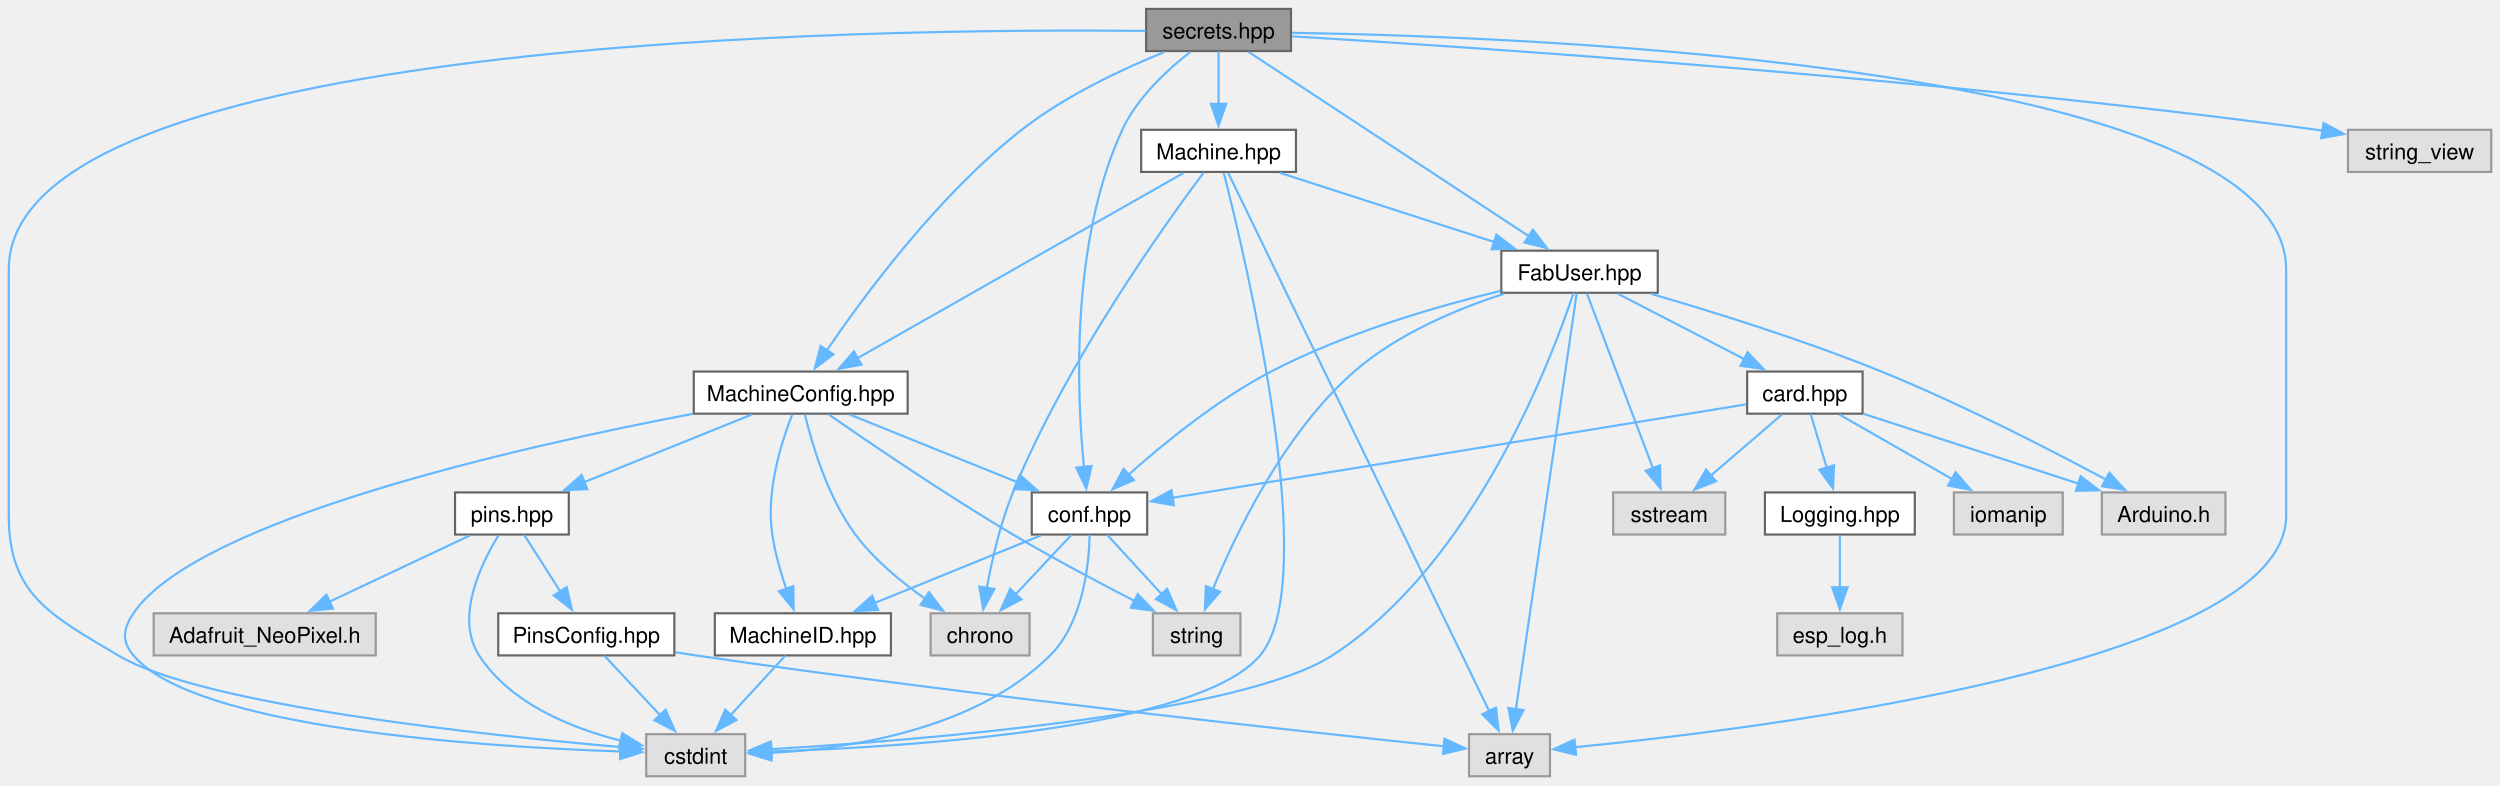
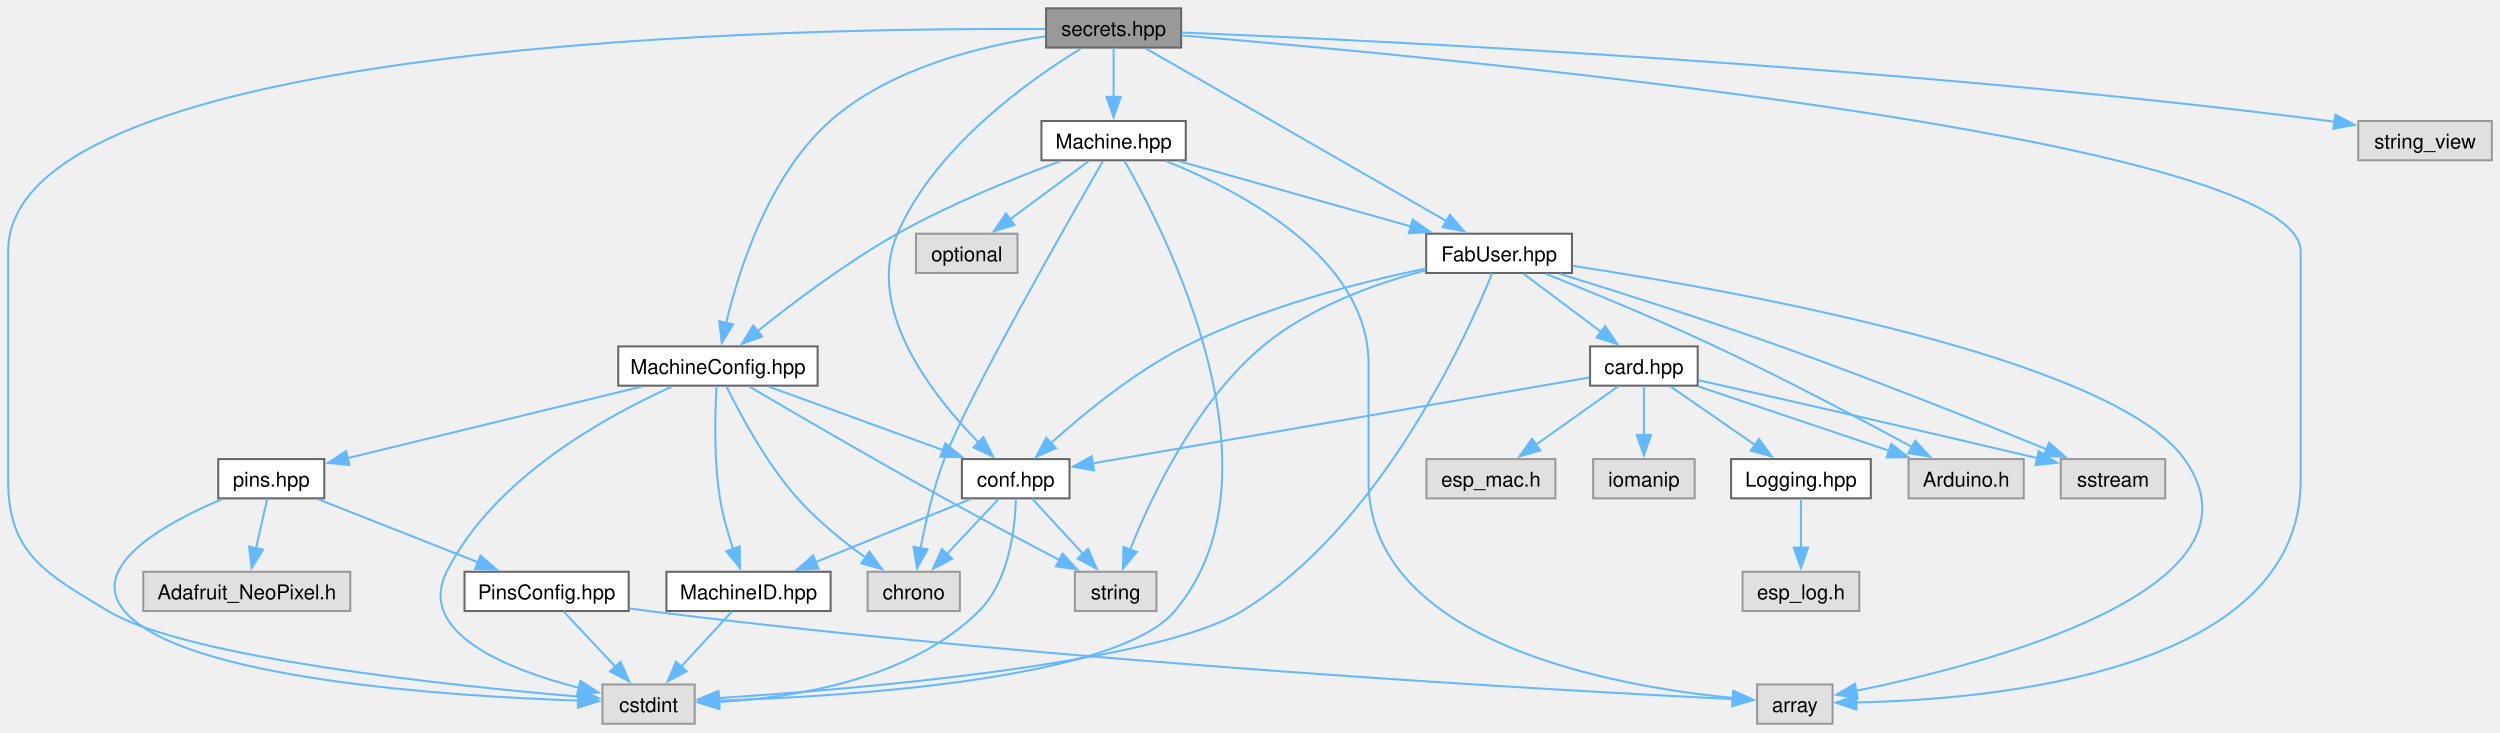
- <svg xmlns="http://www.w3.org/2000/svg" xmlns:xlink="http://www.w3.org/1999/xlink" width="1143pt" height="359pt" viewBox="0.00 0.00 1142.75 358.75">
+ <svg xmlns="http://www.w3.org/2000/svg" xmlns:xlink="http://www.w3.org/1999/xlink" width="1226pt" height="359pt" viewBox="0.00 0.00 1225.75 358.75">
  <g id="graph0" class="graph" transform="scale(1 1) rotate(0) translate(4 354.75)">
    <g id="Node000001" class="node">
      <g id="a_Node000001">
        <a xlink:title=" ">
-           <polygon fill="#999999" stroke="#666666" points="586.12,-350.75 519.88,-350.75 519.88,-331.5 586.12,-331.5 586.12,-350.75" />
-           <text text-anchor="middle" x="553" y="-337.25" font-family="Helvetica,sans-Serif" font-size="10.00">secrets.hpp</text>
+           <polygon fill="#999999" stroke="#666666" points="575.12,-350.75 508.88,-350.75 508.88,-331.5 575.12,-331.5 575.12,-350.75" />
+           <text text-anchor="middle" x="542" y="-337.25" font-family="Helvetica,sans-Serif" font-size="10.00">secrets.hpp</text>
        </a>
      </g>
    </g>
    <g id="Node000002" class="node">
      <g id="a_Node000002">
        <a xlink:title=" ">
          <polygon fill="#e0e0e0" stroke="#999999" points="336.62,-19.25 291.38,-19.25 291.38,0 336.62,0 336.62,-19.25" />
          <text text-anchor="middle" x="314" y="-5.75" font-family="Helvetica,sans-Serif" font-size="10.00">cstdint</text>
        </a>
      </g>
    </g>
    <g id="edge1_Node000001_Node000002" class="edge">
      <g id="a_edge1_Node000001_Node000002">
        <a xlink:title=" ">
-           <path fill="none" stroke="#63b8ff" d="M519.65,-340.72C400.09,-341.96 0,-338.15 0,-231.62 0,-231.62 0,-231.62 0,-119.12 0,-83.07 19.02,-73.69 50,-55.25 88.37,-32.41 217.83,-18.72 280.05,-13.31" />
-           <polygon fill="#63b8ff" stroke="#63b8ff" points="280.03,-16.82 289.7,-12.49 279.44,-9.85 280.03,-16.82" />
+           <path fill="none" stroke="#63b8ff" d="M508.5,-340.58C390.34,-341.32 0,-335.87 0,-231.62 0,-231.62 0,-231.62 0,-119.12 0,-83.35 18.34,-73.7 49,-55.25 87.4,-32.15 217.41,-18.59 279.91,-13.26" />
+           <polygon fill="#63b8ff" stroke="#63b8ff" points="279.92,-16.77 289.6,-12.46 279.34,-9.79 279.92,-16.77" />
        </a>
      </g>
    </g>
    <g id="Node000003" class="node">
      <g id="a_Node000003">
        <a xlink:title=" ">
-           <polygon fill="#e0e0e0" stroke="#999999" points="704.5,-19.25 667.5,-19.25 667.5,0 704.5,0 704.5,-19.25" />
-           <text text-anchor="middle" x="686" y="-5.75" font-family="Helvetica,sans-Serif" font-size="10.00">array</text>
+           <polygon fill="#e0e0e0" stroke="#999999" points="894.5,-19.25 857.5,-19.25 857.5,0 894.5,0 894.5,-19.25" />
+           <text text-anchor="middle" x="876" y="-5.75" font-family="Helvetica,sans-Serif" font-size="10.00">array</text>
        </a>
      </g>
    </g>
    <g id="edge2_Node000001_Node000003" class="edge">
      <g id="a_edge2_Node000001_Node000003">
        <a xlink:title=" ">
-           <path fill="none" stroke="#63b8ff" d="M586.54,-339.85C696.8,-338.04 1041,-324.93 1041,-231.62 1041,-231.62 1041,-231.62 1041,-119.12 1041,-51.33 801.25,-21.69 715.8,-13.28" />
-           <polygon fill="#63b8ff" stroke="#63b8ff" points="716.38,-9.81 706.09,-12.35 715.72,-16.78 716.38,-9.81" />
+           <path fill="none" stroke="#63b8ff" d="M575.38,-337.47C699.05,-327.2 1124,-287.83 1124,-231.62 1124,-231.62 1124,-231.62 1124,-119.12 1124,-24.89 971.85,-11.71 905.9,-10.43" />
+           <polygon fill="#63b8ff" stroke="#63b8ff" points="906.19,-6.93 896.15,-10.32 906.12,-13.93 906.19,-6.93" />
        </a>
      </g>
    </g>
    <g id="Node000004" class="node">
      <g id="a_Node000004">
        <a xlink:title=" ">
-           <polygon fill="#e0e0e0" stroke="#999999" points="1134.75,-295.5 1069.25,-295.5 1069.25,-276.25 1134.75,-276.25 1134.75,-295.5" />
-           <text text-anchor="middle" x="1102" y="-282" font-family="Helvetica,sans-Serif" font-size="10.00">string_view</text>
+           <polygon fill="#e0e0e0" stroke="#999999" points="1217.75,-295.5 1152.25,-295.5 1152.25,-276.25 1217.75,-276.25 1217.75,-295.5" />
+           <text text-anchor="middle" x="1185" y="-282" font-family="Helvetica,sans-Serif" font-size="10.00">string_view</text>
        </a>
      </g>
    </g>
    <g id="edge3_Node000001_Node000004" class="edge">
      <g id="a_edge3_Node000001_Node000004">
        <a xlink:title=" ">
-           <path fill="none" stroke="#63b8ff" d="M586.61,-338.22C667.51,-333.39 879.43,-319.36 1055,-295.5 1055.99,-295.37 1056.99,-295.22 1058,-295.08" />
-           <polygon fill="#63b8ff" stroke="#63b8ff" points="1058.12,-298.6 1067.44,-293.58 1057.02,-291.69 1058.12,-298.6" />
+           <path fill="none" stroke="#63b8ff" d="M575.4,-338.88C666.15,-335.21 924.72,-322.97 1138,-295.5 1138.85,-295.39 1139.7,-295.28 1140.57,-295.16" />
+           <polygon fill="#63b8ff" stroke="#63b8ff" points="1141.1,-298.62 1150.45,-293.63 1140.03,-291.7 1141.1,-298.62" />
        </a>
      </g>
    </g>
    <g id="Node000005" class="node">
      <g id="a_Node000005">
        <a xlink:href="_machine_config_8hpp.xhtml" target="_top" xlink:title=" ">
-           <polygon fill="white" stroke="#666666" points="410.88,-185 313.12,-185 313.12,-165.75 410.88,-165.75 410.88,-185" />
-           <text text-anchor="middle" x="362" y="-171.5" font-family="Helvetica,sans-Serif" font-size="10.00">MachineConfig.hpp</text>
+           <polygon fill="white" stroke="#666666" points="396.88,-185 299.12,-185 299.12,-165.75 396.88,-165.75 396.88,-185" />
+           <text text-anchor="middle" x="348" y="-171.5" font-family="Helvetica,sans-Serif" font-size="10.00">MachineConfig.hpp</text>
        </a>
      </g>
    </g>
    <g id="edge4_Node000001_Node000005" class="edge">
      <g id="a_edge4_Node000001_Node000005">
        <a xlink:title=" ">
-           <path fill="none" stroke="#63b8ff" d="M528.15,-331.02C509.14,-323.33 482.92,-311.08 463,-295.5 425.07,-265.82 391.15,-219.98 373.94,-194.69" />
-           <polygon fill="#63b8ff" stroke="#63b8ff" points="376.92,-192.85 368.46,-186.48 371.1,-196.74 376.92,-192.85" />
+           <path fill="none" stroke="#63b8ff" d="M508.49,-337.01C477.75,-332.54 432.61,-321.7 403,-295.5 373.09,-269.03 358.35,-222.95 352.03,-196.53" />
+           <polygon fill="#63b8ff" stroke="#63b8ff" points="355.46,-195.81 349.9,-186.79 348.62,-197.31 355.46,-195.81" />
        </a>
      </g>
    </g>
    <g id="Node000012" class="node">
      <g id="a_Node000012">
        <a xlink:href="conf_8hpp.xhtml" target="_top" xlink:title=" ">
          <polygon fill="white" stroke="#666666" points="520.38,-129.75 467.62,-129.75 467.62,-110.5 520.38,-110.5 520.38,-129.75" />
          <text text-anchor="middle" x="494" y="-116.25" font-family="Helvetica,sans-Serif" font-size="10.00">conf.hpp</text>
        </a>
      </g>
    </g>
-     <g id="edge40_Node000001_Node000012" class="edge">
-       <g id="a_edge40_Node000001_Node000012">
-         <a xlink:title=" ">
-           <path fill="none" stroke="#63b8ff" d="M540.13,-331.13C529.77,-323.09 515.83,-310.32 509,-295.5 485.19,-243.87 488.17,-174.57 491.5,-141" />
-           <polygon fill="#63b8ff" stroke="#63b8ff" points="494.93,-141.83 492.57,-131.5 487.97,-141.05 494.93,-141.83" />
+     <g id="edge42_Node000001_Node000012" class="edge">
+       <g id="a_edge42_Node000001_Node000012">
+         <a xlink:title=" ">
+           <path fill="none" stroke="#63b8ff" d="M525.94,-331C501.13,-315.87 454.44,-282.96 436,-240.25 419.98,-203.15 453.26,-160.87 475.72,-137.99" />
+           <polygon fill="#63b8ff" stroke="#63b8ff" points="478.16,-140.51 482.87,-131.02 473.27,-135.49 478.16,-140.51" />
        </a>
      </g>
    </g>
    <g id="Node000013" class="node">
      <g id="a_Node000013">
        <a xlink:href="_machine_8hpp.xhtml" target="_top" xlink:title=" ">
-           <polygon fill="white" stroke="#666666" points="588.38,-295.5 517.62,-295.5 517.62,-276.25 588.38,-276.25 588.38,-295.5" />
-           <text text-anchor="middle" x="553" y="-282" font-family="Helvetica,sans-Serif" font-size="10.00">Machine.hpp</text>
+           <polygon fill="white" stroke="#666666" points="577.38,-295.5 506.62,-295.5 506.62,-276.25 577.38,-276.25 577.38,-295.5" />
+           <text text-anchor="middle" x="542" y="-282" font-family="Helvetica,sans-Serif" font-size="10.00">Machine.hpp</text>
        </a>
      </g>
    </g>
    <g id="edge21_Node000001_Node000013" class="edge">
      <g id="a_edge21_Node000001_Node000013">
        <a xlink:title=" ">
-           <path fill="none" stroke="#63b8ff" d="M553,-331.33C553,-324.82 553,-315.67 553,-307.37" />
-           <polygon fill="#63b8ff" stroke="#63b8ff" points="556.5,-307.37 553,-297.37 549.5,-307.37 556.5,-307.37" />
+           <path fill="none" stroke="#63b8ff" d="M542,-331.33C542,-324.82 542,-315.67 542,-307.37" />
+           <polygon fill="#63b8ff" stroke="#63b8ff" points="545.5,-307.37 542,-297.37 538.5,-307.37 545.5,-307.37" />
        </a>
      </g>
    </g>
    <g id="Node000014" class="node">
      <g id="a_Node000014">
        <a xlink:href="_fab_user_8hpp.xhtml" target="_top" xlink:title=" ">
-           <polygon fill="white" stroke="#666666" points="753.75,-240.25 682.25,-240.25 682.25,-221 753.75,-221 753.75,-240.25" />
-           <text text-anchor="middle" x="718" y="-226.75" font-family="Helvetica,sans-Serif" font-size="10.00">FabUser.hpp</text>
-         </a>
-       </g>
-     </g>
-     <g id="edge41_Node000001_Node000014" class="edge">
-       <g id="a_edge41_Node000001_Node000014">
-         <a xlink:title=" ">
-           <path fill="none" stroke="#63b8ff" d="M566.78,-331.06C595.12,-312.43 660.18,-269.65 695.01,-246.75" />
-           <polygon fill="#63b8ff" stroke="#63b8ff" points="696.67,-249.84 703.11,-241.42 692.83,-243.99 696.67,-249.84" />
+           <polygon fill="white" stroke="#666666" points="766.75,-240.25 695.25,-240.25 695.25,-221 766.75,-221 766.75,-240.25" />
+           <text text-anchor="middle" x="731" y="-226.75" font-family="Helvetica,sans-Serif" font-size="10.00">FabUser.hpp</text>
+         </a>
+       </g>
+     </g>
+     <g id="edge43_Node000001_Node000014" class="edge">
+       <g id="a_edge43_Node000001_Node000014">
+         <a xlink:title=" ">
+           <path fill="none" stroke="#63b8ff" d="M557.79,-331.06C590.45,-312.31 665.68,-269.12 705.38,-246.33" />
+           <polygon fill="#63b8ff" stroke="#63b8ff" points="706.88,-249.51 713.81,-241.49 703.4,-243.44 706.88,-249.51" />
        </a>
      </g>
    </g>
    <g id="edge6_Node000005_Node000002" class="edge">
      <g id="a_edge6_Node000005_Node000002">
        <a xlink:title=" ">
-           <path fill="none" stroke="#63b8ff" d="M312.89,-165.74C234.29,-150.78 86.08,-117.47 57,-74.5 52.2,-67.41 51.49,-61.8 57,-55.25 85.07,-21.88 216.36,-13.46 279.67,-11.34" />
-           <polygon fill="#63b8ff" stroke="#63b8ff" points="279.62,-14.84 289.51,-11.05 279.41,-7.85 279.62,-14.84" />
+           <path fill="none" stroke="#63b8ff" d="M325.41,-165.25C293.92,-151.14 238.1,-120.74 215,-74.5 199.89,-44.25 245.58,-26.43 279.84,-17.61" />
+           <polygon fill="#63b8ff" stroke="#63b8ff" points="280.54,-21.04 289.45,-15.3 278.91,-14.23 280.54,-21.04" />
        </a>
      </g>
    </g>
    <g id="Node000006" class="node">
      <g id="a_Node000006">
        <a xlink:title=" ">
          <polygon fill="#e0e0e0" stroke="#999999" points="466.62,-74.5 421.38,-74.5 421.38,-55.25 466.62,-55.25 466.62,-74.5" />
          <text text-anchor="middle" x="444" y="-61" font-family="Helvetica,sans-Serif" font-size="10.00">chrono</text>
        </a>
      </g>
    </g>
    <g id="edge5_Node000005_Node000006" class="edge">
      <g id="a_edge5_Node000005_Node000006">
        <a xlink:title=" ">
-           <path fill="none" stroke="#63b8ff" d="M363.92,-165.38C367.04,-152.29 374.2,-127.7 387,-110.5 395.56,-99 407.81,-88.89 418.76,-81.21" />
-           <polygon fill="#63b8ff" stroke="#63b8ff" points="420.65,-84.15 427.05,-75.71 416.78,-78.32 420.65,-84.15" />
+           <path fill="none" stroke="#63b8ff" d="M352.16,-165.45C358.49,-152.45 371.45,-127.97 387,-110.5 396.72,-99.58 409.39,-89.36 420.31,-81.47" />
+           <polygon fill="#63b8ff" stroke="#63b8ff" points="422.26,-84.37 428.47,-75.79 418.26,-78.63 422.26,-84.37" />
        </a>
      </g>
    </g>
    <g id="Node000007" class="node">
      <g id="a_Node000007">
        <a xlink:title=" ">
          <polygon fill="#e0e0e0" stroke="#999999" points="563,-74.5 523,-74.5 523,-55.25 563,-55.25 563,-74.5" />
          <text text-anchor="middle" x="543" y="-61" font-family="Helvetica,sans-Serif" font-size="10.00">string</text>
        </a>
      </g>
    </g>
    <g id="edge7_Node000005_Node000007" class="edge">
      <g id="a_edge7_Node000005_Node000007">
        <a xlink:title=" ">
-           <path fill="none" stroke="#63b8ff" d="M374.93,-165.3C393.29,-152.54 428.13,-128.81 459,-110.5 477.18,-99.72 498.17,-88.57 514.62,-80.11" />
-           <polygon fill="#63b8ff" stroke="#63b8ff" points="516.04,-83.31 523.36,-75.65 512.86,-77.08 516.04,-83.31" />
+           <path fill="none" stroke="#63b8ff" d="M363.35,-165.32C384.68,-152.79 424.56,-129.55 459,-110.5 477.73,-100.14 499.02,-88.83 515.49,-80.19" />
+           <polygon fill="#63b8ff" stroke="#63b8ff" points="516.95,-83.37 524.19,-75.64 513.71,-77.17 516.95,-83.37" />
        </a>
      </g>
    </g>
    <g id="Node000008" class="node">
      <g id="a_Node000008">
        <a xlink:href="pins_8hpp.xhtml" target="_top" xlink:title=" ">
-           <polygon fill="white" stroke="#666666" points="256,-129.75 204,-129.75 204,-110.5 256,-110.5 256,-129.75" />
-           <text text-anchor="middle" x="230" y="-116.25" font-family="Helvetica,sans-Serif" font-size="10.00">pins.hpp</text>
+           <polygon fill="white" stroke="#666666" points="155,-129.75 103,-129.75 103,-110.5 155,-110.5 155,-129.75" />
+           <text text-anchor="middle" x="129" y="-116.25" font-family="Helvetica,sans-Serif" font-size="10.00">pins.hpp</text>
        </a>
      </g>
    </g>
    <g id="edge8_Node000005_Node000008" class="edge">
      <g id="a_edge8_Node000005_Node000008">
        <a xlink:title=" ">
-           <path fill="none" stroke="#63b8ff" d="M339.61,-165.34C318.56,-156.85 286.8,-144.04 262.88,-134.39" />
-           <polygon fill="#63b8ff" stroke="#63b8ff" points="264.49,-131.26 253.91,-130.77 261.87,-137.76 264.49,-131.26" />
+           <path fill="none" stroke="#63b8ff" d="M310.85,-165.34C270.56,-155.54 206.6,-139.99 166.27,-130.19" />
+           <polygon fill="#63b8ff" stroke="#63b8ff" points="167.32,-126.84 156.77,-127.88 165.66,-133.64 167.32,-126.84" />
        </a>
      </g>
    </g>
    <g id="Node000011" class="node">
      <g id="a_Node000011">
        <a xlink:href="_machine_i_d_8hpp.xhtml" target="_top" xlink:title=" ">
          <polygon fill="white" stroke="#666666" points="403.25,-74.5 322.75,-74.5 322.75,-55.25 403.25,-55.25 403.25,-74.5" />
          <text text-anchor="middle" x="363" y="-61" font-family="Helvetica,sans-Serif" font-size="10.00">MachineID.hpp</text>
        </a>
      </g>
    </g>
    <g id="edge14_Node000005_Node000011" class="edge">
      <g id="a_edge14_Node000005_Node000011">
        <a xlink:title=" ">
-           <path fill="none" stroke="#63b8ff" d="M358.1,-165.33C353.26,-153 345.98,-130.19 349,-110.5 350.27,-102.18 352.81,-93.28 355.38,-85.63" />
-           <polygon fill="#63b8ff" stroke="#63b8ff" points="358.64,-86.93 358.75,-76.33 352.05,-84.54 358.64,-86.93" />
+           <path fill="none" stroke="#63b8ff" d="M347.35,-165.63C346.6,-153.26 345.86,-129.99 349,-110.5 350.34,-102.19 352.89,-93.29 355.45,-85.64" />
+           <polygon fill="#63b8ff" stroke="#63b8ff" points="358.71,-86.94 358.8,-76.34 352.12,-84.57 358.71,-86.94" />
        </a>
      </g>
    </g>
    <g id="edge16_Node000005_Node000012" class="edge">
      <g id="a_edge16_Node000005_Node000012">
        <a xlink:title=" ">
-           <path fill="none" stroke="#63b8ff" d="M384.39,-165.34C405.44,-156.85 437.2,-144.04 461.12,-134.39" />
-           <polygon fill="#63b8ff" stroke="#63b8ff" points="462.13,-137.76 470.09,-130.77 459.51,-131.26 462.13,-137.76" />
+           <path fill="none" stroke="#63b8ff" d="M372.77,-165.34C396.26,-156.77 431.81,-143.81 458.35,-134.13" />
+           <polygon fill="#63b8ff" stroke="#63b8ff" points="459.49,-137.44 467.69,-130.72 457.1,-130.86 459.49,-137.44" />
        </a>
      </g>
    </g>
    <g id="edge9_Node000008_Node000002" class="edge">
      <g id="a_edge9_Node000008_Node000002">
        <a xlink:title=" ">
-           <path fill="none" stroke="#63b8ff" d="M223.88,-110.13C215.81,-97.05 203.87,-72.47 215,-55.25 229.2,-33.27 257.11,-22.01 279.68,-16.3" />
-           <polygon fill="#63b8ff" stroke="#63b8ff" points="280.43,-19.72 289.42,-14.12 278.9,-12.89 280.43,-19.72" />
+           <path fill="none" stroke="#63b8ff" d="M104.85,-110.11C77.36,-98.52 38.5,-77.24 57,-55.25 85.07,-21.88 216.36,-13.46 279.67,-11.34" />
+           <polygon fill="#63b8ff" stroke="#63b8ff" points="279.62,-14.84 289.51,-11.05 279.41,-7.85 279.62,-14.84" />
        </a>
      </g>
    </g>
    <g id="Node000009" class="node">
      <g id="a_Node000009">
        <a xlink:title=" ">
          <polygon fill="#e0e0e0" stroke="#999999" points="167.75,-74.5 66.25,-74.5 66.25,-55.25 167.75,-55.25 167.75,-74.5" />
          <text text-anchor="middle" x="117" y="-61" font-family="Helvetica,sans-Serif" font-size="10.00">Adafruit_NeoPixel.h</text>
        </a>
      </g>
    </g>
    <g id="edge10_Node000008_Node000009" class="edge">
      <g id="a_edge10_Node000008_Node000009">
        <a xlink:title=" ">
-           <path fill="none" stroke="#63b8ff" d="M210.83,-110.09C193.22,-101.79 166.84,-89.36 146.54,-79.79" />
-           <polygon fill="#63b8ff" stroke="#63b8ff" points="148.17,-76.69 137.63,-75.6 145.19,-83.03 148.17,-76.69" />
+           <path fill="none" stroke="#63b8ff" d="M127.02,-110.33C125.53,-103.74 123.44,-94.46 121.55,-86.07" />
+           <polygon fill="#63b8ff" stroke="#63b8ff" points="124.97,-85.32 119.36,-76.34 118.14,-86.86 124.97,-85.32" />
        </a>
      </g>
    </g>
    <g id="Node000010" class="node">
      <g id="a_Node000010">
        <a xlink:href="_pins_config_8hpp.xhtml" target="_top" xlink:title=" ">
          <polygon fill="white" stroke="#666666" points="304.25,-74.5 223.75,-74.5 223.75,-55.25 304.25,-55.25 304.25,-74.5" />
          <text text-anchor="middle" x="264" y="-61" font-family="Helvetica,sans-Serif" font-size="10.00">PinsConfig.hpp</text>
        </a>
      </g>
    </g>
    <g id="edge11_Node000008_Node000010" class="edge">
      <g id="a_edge11_Node000008_Node000010">
        <a xlink:title=" ">
-           <path fill="none" stroke="#63b8ff" d="M235.61,-110.33C240.12,-103.28 246.59,-93.15 252.21,-84.33" />
-           <polygon fill="#63b8ff" stroke="#63b8ff" points="255.02,-86.45 257.45,-76.13 249.12,-82.68 255.02,-86.45" />
+           <path fill="none" stroke="#63b8ff" d="M151.9,-110.09C173.43,-101.6 205.91,-88.79 230.38,-79.14" />
+           <polygon fill="#63b8ff" stroke="#63b8ff" points="231.56,-82.43 239.58,-75.51 228.99,-75.92 231.56,-82.43" />
        </a>
      </g>
    </g>
    <g id="edge12_Node000010_Node000002" class="edge">
      <g id="a_edge12_Node000010_Node000002">
        <a xlink:title=" ">
          <path fill="none" stroke="#63b8ff" d="M272.26,-55.08C279.16,-47.73 289.22,-37.01 297.74,-27.94" />
          <polygon fill="#63b8ff" stroke="#63b8ff" points="300.23,-30.4 304.53,-20.71 295.13,-25.61 300.23,-30.4" />
        </a>
      </g>
    </g>
    <g id="edge13_Node000010_Node000003" class="edge">
      <g id="a_edge13_Node000010_Node000003">
        <a xlink:title=" ">
-           <path fill="none" stroke="#63b8ff" d="M304.63,-56.69C307.8,-56.18 310.95,-55.7 314,-55.25 440.98,-36.69 593.17,-20.24 656.31,-13.66" />
-           <polygon fill="#63b8ff" stroke="#63b8ff" points="656.28,-17.18 665.87,-12.67 655.56,-10.22 656.28,-17.18" />
+           <path fill="none" stroke="#63b8ff" d="M304.61,-56.55C307.78,-56.08 310.94,-55.63 314,-55.25 516.24,-29.83 761.36,-16.24 845.75,-12.05" />
+           <polygon fill="#63b8ff" stroke="#63b8ff" points="845.69,-15.56 855.5,-11.57 845.34,-8.57 845.69,-15.56" />
        </a>
      </g>
    </g>
    <g id="edge15_Node000011_Node000002" class="edge">
      <g id="a_edge15_Node000011_Node000002">
        <a xlink:title=" ">
          <path fill="none" stroke="#63b8ff" d="M354.91,-55.08C348.14,-47.73 338.28,-37.01 329.94,-27.94" />
          <polygon fill="#63b8ff" stroke="#63b8ff" points="332.64,-25.71 323.29,-20.72 327.49,-30.45 332.64,-25.71" />
        </a>
      </g>
    </g>
    <g id="edge17_Node000012_Node000002" class="edge">
      <g id="a_edge17_Node000012_Node000002">
        <a xlink:title=" ">
          <path fill="none" stroke="#63b8ff" d="M494.1,-110.36C493.76,-96.66 491.03,-70.2 476,-55.25 441.93,-21.38 384.66,-12.62 348.13,-10.68" />
          <polygon fill="#63b8ff" stroke="#63b8ff" points="348.69,-7.2 338.57,-10.32 348.43,-14.19 348.69,-7.2" />
        </a>
      </g>
    </g>
    <g id="edge19_Node000012_Node000006" class="edge">
      <g id="a_edge19_Node000012_Node000006">
        <a xlink:title=" ">
          <path fill="none" stroke="#63b8ff" d="M485.74,-110.33C478.84,-102.98 468.78,-92.26 460.26,-83.19" />
          <polygon fill="#63b8ff" stroke="#63b8ff" points="462.87,-80.86 453.47,-75.96 457.77,-85.65 462.87,-80.86" />
        </a>
      </g>
    </g>
    <g id="edge18_Node000012_Node000007" class="edge">
      <g id="a_edge18_Node000012_Node000007">
        <a xlink:title=" ">
          <path fill="none" stroke="#63b8ff" d="M502.09,-110.33C508.86,-102.98 518.72,-92.26 527.06,-83.19" />
          <polygon fill="#63b8ff" stroke="#63b8ff" points="529.51,-85.7 533.71,-75.97 524.36,-80.96 529.51,-85.7" />
        </a>
      </g>
    </g>
    <g id="edge20_Node000012_Node000011" class="edge">
      <g id="a_edge20_Node000012_Node000011">
        <a xlink:title=" ">
          <path fill="none" stroke="#63b8ff" d="M471.78,-110.09C450.98,-101.64 419.65,-88.9 395.95,-79.27" />
          <polygon fill="#63b8ff" stroke="#63b8ff" points="397.32,-76.05 386.73,-75.52 394.68,-82.53 397.32,-76.05" />
        </a>
      </g>
    </g>
-     <g id="edge39_Node000013_Node000002" class="edge">
-       <g id="a_edge39_Node000013_Node000002">
-         <a xlink:title=" ">
-           <path fill="none" stroke="#63b8ff" d="M555.36,-275.86C565.15,-237.62 600.66,-89.29 572,-55.25 543.81,-21.76 412.02,-13.41 348.46,-11.32" />
+     <g id="edge40_Node000013_Node000002" class="edge">
+       <g id="a_edge40_Node000013_Node000002">
+         <a xlink:title=" ">
+           <path fill="none" stroke="#63b8ff" d="M547.25,-276.09C566.44,-242.77 628.71,-122.61 572,-55.25 543.81,-21.76 412.02,-13.41 348.46,-11.32" />
          <polygon fill="#63b8ff" stroke="#63b8ff" points="348.68,-7.82 338.58,-11.03 348.47,-14.82 348.68,-7.82" />
        </a>
      </g>
    </g>
-     <g id="edge37_Node000013_Node000003" class="edge">
-       <g id="a_edge37_Node000013_Node000003">
-         <a xlink:title=" ">
-           <path fill="none" stroke="#63b8ff" d="M557.43,-275.75C576.32,-236.79 650.48,-83.87 676.73,-29.74" />
-           <polygon fill="#63b8ff" stroke="#63b8ff" points="679.82,-31.39 681.03,-20.87 673.52,-28.34 679.82,-31.39" />
-         </a>
-       </g>
-     </g>
-     <g id="edge36_Node000013_Node000005" class="edge">
-       <g id="a_edge36_Node000013_Node000005">
-         <a xlink:title=" ">
-           <path fill="none" stroke="#63b8ff" d="M537.04,-275.81C504.04,-257.06 428.01,-213.87 387.89,-191.08" />
-           <polygon fill="#63b8ff" stroke="#63b8ff" points="389.78,-188.13 379.36,-186.24 386.33,-194.22 389.78,-188.13" />
-         </a>
-       </g>
-     </g>
-     <g id="edge38_Node000013_Node000006" class="edge">
-       <g id="a_edge38_Node000013_Node000006">
-         <a xlink:title=" ">
-           <path fill="none" stroke="#63b8ff" d="M546.2,-275.97C529,-253.04 483.41,-189.51 459,-129.75 453.25,-115.67 449.42,-98.91 447.07,-86.08" />
-           <polygon fill="#63b8ff" stroke="#63b8ff" points="450.54,-85.61 445.44,-76.32 443.63,-86.75 450.54,-85.61" />
+     <g id="edge38_Node000013_Node000003" class="edge">
+       <g id="a_edge38_Node000013_Node000003">
+         <a xlink:title=" ">
+           <path fill="none" stroke="#63b8ff" d="M567.9,-275.79C604.51,-261.09 667,-228.39 667,-176.38 667,-176.38 667,-176.38 667,-119.12 667,-39.54 787.84,-18.25 845.75,-12.62" />
+           <polygon fill="#63b8ff" stroke="#63b8ff" points="845.91,-16.12 855.58,-11.77 845.31,-9.15 845.91,-16.12" />
+         </a>
+       </g>
+     </g>
+     <g id="edge37_Node000013_Node000005" class="edge">
+       <g id="a_edge37_Node000013_Node000005">
+         <a xlink:title=" ">
+           <path fill="none" stroke="#63b8ff" d="M515.95,-275.82C494,-267.75 462.09,-254.95 436,-240.25 410.88,-226.1 384.42,-206.1 367.15,-192.26" />
+           <polygon fill="#63b8ff" stroke="#63b8ff" points="369.71,-189.84 359.74,-186.25 365.3,-195.27 369.71,-189.84" />
+         </a>
+       </g>
+     </g>
+     <g id="edge39_Node000013_Node000006" class="edge">
+       <g id="a_edge39_Node000013_Node000006">
+         <a xlink:title=" ">
+           <path fill="none" stroke="#63b8ff" d="M536.73,-275.79C520.32,-247.36 470.49,-160.18 459,-129.75 453.63,-115.52 449.78,-98.76 447.33,-85.98" />
+           <polygon fill="#63b8ff" stroke="#63b8ff" points="450.8,-85.49 445.6,-76.26 443.9,-86.72 450.8,-85.49" />
        </a>
      </g>
    </g>
    <g id="edge22_Node000013_Node000014" class="edge">
      <g id="a_edge22_Node000013_Node000014">
        <a xlink:title=" ">
-           <path fill="none" stroke="#63b8ff" d="M580.99,-275.84C608.01,-267.12 649.16,-253.84 679.31,-244.11" />
-           <polygon fill="#63b8ff" stroke="#63b8ff" points="679.99,-247.57 688.43,-241.17 677.84,-240.91 679.99,-247.57" />
-         </a>
-       </g>
-     </g>
-     <g id="edge33_Node000014_Node000002" class="edge">
-       <g id="a_edge33_Node000014_Node000002">
-         <a xlink:title=" ">
-           <path fill="none" stroke="#63b8ff" d="M715.24,-220.88C705.57,-191.73 670.13,-97.36 605,-55.25 563.09,-28.15 415.8,-16.43 348.28,-12.39" />
-           <polygon fill="#63b8ff" stroke="#63b8ff" points="348.71,-8.91 338.53,-11.83 348.31,-15.9 348.71,-8.91" />
-         </a>
-       </g>
-     </g>
-     <g id="edge32_Node000014_Node000003" class="edge">
-       <g id="a_edge32_Node000014_Node000003">
-         <a xlink:title=" ">
-           <path fill="none" stroke="#63b8ff" d="M716.71,-220.77C711.99,-188.51 695.66,-76.76 688.93,-30.71" />
-           <polygon fill="#63b8ff" stroke="#63b8ff" points="692.4,-30.24 687.49,-20.85 685.48,-31.25 692.4,-30.24" />
-         </a>
-       </g>
-     </g>
-     <g id="edge35_Node000014_Node000007" class="edge">
-       <g id="a_edge35_Node000014_Node000007">
-         <a xlink:title=" ">
-           <path fill="none" stroke="#63b8ff" d="M683.52,-220.59C661.97,-213.6 634.67,-202.18 615,-185 582.96,-157.01 560.94,-111.19 550.31,-85.29" />
-           <polygon fill="#63b8ff" stroke="#63b8ff" points="553.7,-84.36 546.78,-76.34 547.19,-86.92 553.7,-84.36" />
-         </a>
-       </g>
-     </g>
-     <g id="edge31_Node000014_Node000012" class="edge">
-       <g id="a_edge31_Node000014_Node000012">
-         <a xlink:title=" ">
-           <path fill="none" stroke="#63b8ff" d="M681.87,-221.89C652.55,-214.76 610.68,-202.59 577,-185 552.48,-172.2 527.79,-152.05 511.79,-137.81" />
-           <polygon fill="#63b8ff" stroke="#63b8ff" points="514.31,-135.38 504.56,-131.23 509.6,-140.55 514.31,-135.38" />
+           <path fill="none" stroke="#63b8ff" d="M574.06,-275.84C605.42,-267.01 653.39,-253.49 688.04,-243.73" />
+           <polygon fill="#63b8ff" stroke="#63b8ff" points="688.65,-247.19 697.32,-241.11 686.75,-240.46 688.65,-247.19" />
+         </a>
+       </g>
+     </g>
+     <g id="Node000022" class="node">
+       <g id="a_Node000022">
+         <a xlink:title=" ">
+           <polygon fill="#e0e0e0" stroke="#999999" points="494.88,-240.25 445.12,-240.25 445.12,-221 494.88,-221 494.88,-240.25" />
+           <text text-anchor="middle" x="470" y="-226.75" font-family="Helvetica,sans-Serif" font-size="10.00">optional</text>
+         </a>
+       </g>
+     </g>
+     <g id="edge41_Node000013_Node000022" class="edge">
+       <g id="a_edge41_Node000013_Node000022">
+         <a xlink:title=" ">
+           <path fill="none" stroke="#63b8ff" d="M529.79,-275.84C519.17,-267.99 503.56,-256.45 490.96,-247.12" />
+           <polygon fill="#63b8ff" stroke="#63b8ff" points="493.37,-244.56 483.25,-241.42 489.21,-250.19 493.37,-244.56" />
+         </a>
+       </g>
+     </g>
+     <g id="edge34_Node000014_Node000002" class="edge">
+       <g id="a_edge34_Node000014_Node000002">
+         <a xlink:title=" ">
+           <path fill="none" stroke="#63b8ff" d="M727.61,-220.86C715.82,-191.66 673.52,-97.13 605,-55.25 562.42,-29.22 415.48,-16.94 348.17,-12.57" />
+           <polygon fill="#63b8ff" stroke="#63b8ff" points="348.65,-9.1 338.45,-11.97 348.21,-16.08 348.65,-9.1" />
+         </a>
+       </g>
+     </g>
+     <g id="edge33_Node000014_Node000003" class="edge">
+       <g id="a_edge33_Node000014_Node000003">
+         <a xlink:title=" ">
+           <path fill="none" stroke="#63b8ff" d="M767.13,-224.49C846.47,-212.39 1031.68,-179.31 1067,-129.75 1112.37,-66.08 970.2,-29.18 905.88,-16.08" />
+           <polygon fill="#63b8ff" stroke="#63b8ff" points="906.82,-12.7 896.33,-14.21 905.47,-19.57 906.82,-12.7" />
+         </a>
+       </g>
+     </g>
+     <g id="edge36_Node000014_Node000007" class="edge">
+       <g id="a_edge36_Node000014_Node000007">
+         <a xlink:title=" ">
+           <path fill="none" stroke="#63b8ff" d="M694.87,-222.25C670.22,-215.76 637.99,-204.26 615,-185 582.37,-157.68 560.56,-111.57 550.13,-85.46" />
+           <polygon fill="#63b8ff" stroke="#63b8ff" points="553.4,-84.22 546.57,-76.12 546.86,-86.71 553.4,-84.22" />
+         </a>
+       </g>
+     </g>
+     <g id="edge32_Node000014_Node000012" class="edge">
+       <g id="a_edge32_Node000014_Node000012">
+         <a xlink:title=" ">
+           <path fill="none" stroke="#63b8ff" d="M695.04,-223.18C662.89,-216.51 615.11,-204.31 577,-185 552.05,-172.36 527.12,-151.85 511.19,-137.49" />
+           <polygon fill="#63b8ff" stroke="#63b8ff" points="513.75,-135.09 504.03,-130.88 509,-140.24 513.75,-135.09" />
        </a>
      </g>
    </g>
    <g id="Node000015" class="node">
      <g id="a_Node000015">
        <a xlink:title=" ">
-           <polygon fill="#e0e0e0" stroke="#999999" points="1013.25,-129.75 956.75,-129.75 956.75,-110.5 1013.25,-110.5 1013.25,-129.75" />
-           <text text-anchor="middle" x="985" y="-116.25" font-family="Helvetica,sans-Serif" font-size="10.00">Arduino.h</text>
+           <polygon fill="#e0e0e0" stroke="#999999" points="988.25,-129.75 931.75,-129.75 931.75,-110.5 988.25,-110.5 988.25,-129.75" />
+           <text text-anchor="middle" x="960" y="-116.25" font-family="Helvetica,sans-Serif" font-size="10.00">Arduino.h</text>
        </a>
      </g>
    </g>
    <g id="edge23_Node000014_Node000015" class="edge">
      <g id="a_edge23_Node000014_Node000015">
        <a xlink:title=" ">
-           <path fill="none" stroke="#63b8ff" d="M750.55,-220.57C778.82,-212.36 820.66,-199.37 856,-185 892.46,-170.17 932.89,-149.41 958.6,-135.63" />
-           <polygon fill="#63b8ff" stroke="#63b8ff" points="960.2,-138.75 967.33,-130.91 956.87,-132.59 960.2,-138.75" />
+           <path fill="none" stroke="#63b8ff" d="M753.98,-220.57C775.61,-211.91 808.8,-198.23 837,-185 870.78,-169.15 908.76,-149.07 933.46,-135.7" />
+           <polygon fill="#63b8ff" stroke="#63b8ff" points="935.06,-138.81 942.17,-130.96 931.71,-132.66 935.06,-138.81" />
        </a>
      </g>
    </g>
    <g id="Node000016" class="node">
      <g id="a_Node000016">
        <a xlink:href="card_8hpp.xhtml" target="_top" xlink:title=" ">
-           <polygon fill="white" stroke="#666666" points="847.38,-185 794.62,-185 794.62,-165.75 847.38,-165.75 847.38,-185" />
-           <text text-anchor="middle" x="821" y="-171.5" font-family="Helvetica,sans-Serif" font-size="10.00">card.hpp</text>
+           <polygon fill="white" stroke="#666666" points="828.38,-185 775.62,-185 775.62,-165.75 828.38,-165.75 828.38,-185" />
+           <text text-anchor="middle" x="802" y="-171.5" font-family="Helvetica,sans-Serif" font-size="10.00">card.hpp</text>
        </a>
      </g>
    </g>
    <g id="edge24_Node000014_Node000016" class="edge">
      <g id="a_edge24_Node000014_Node000016">
        <a xlink:title=" ">
-           <path fill="none" stroke="#63b8ff" d="M735.47,-220.59C751.31,-212.41 774.91,-200.21 793.31,-190.69" />
-           <polygon fill="#63b8ff" stroke="#63b8ff" points="794.82,-193.85 802.1,-186.15 791.61,-187.63 794.82,-193.85" />
+           <path fill="none" stroke="#63b8ff" d="M743.04,-220.59C753.41,-212.82 768.6,-201.42 780.97,-192.15" />
+           <polygon fill="#63b8ff" stroke="#63b8ff" points="783.02,-194.98 788.92,-186.18 778.82,-189.38 783.02,-194.98" />
        </a>
      </g>
    </g>
    <g id="Node000017" class="node">
      <g id="a_Node000017">
        <a xlink:title=" ">
-           <polygon fill="#e0e0e0" stroke="#999999" points="784.62,-129.75 733.38,-129.75 733.38,-110.5 784.62,-110.5 784.62,-129.75" />
-           <text text-anchor="middle" x="759" y="-116.25" font-family="Helvetica,sans-Serif" font-size="10.00">sstream</text>
-         </a>
-       </g>
-     </g>
-     <g id="edge34_Node000014_Node000017" class="edge">
-       <g id="a_edge34_Node000014_Node000017">
-         <a xlink:title=" ">
-           <path fill="none" stroke="#63b8ff" d="M721.36,-220.75C727.93,-203.34 742.66,-164.37 751.62,-140.66" />
-           <polygon fill="#63b8ff" stroke="#63b8ff" points="754.8,-142.13 755.06,-131.54 748.25,-139.66 754.8,-142.13" />
+           <polygon fill="#e0e0e0" stroke="#999999" points="1057.62,-129.75 1006.38,-129.75 1006.38,-110.5 1057.62,-110.5 1057.62,-129.75" />
+           <text text-anchor="middle" x="1032" y="-116.25" font-family="Helvetica,sans-Serif" font-size="10.00">sstream</text>
+         </a>
+       </g>
+     </g>
+     <g id="edge35_Node000014_Node000017" class="edge">
+       <g id="a_edge35_Node000014_Node000017">
+         <a xlink:title=" ">
+           <path fill="none" stroke="#63b8ff" d="M760.79,-220.57C788.86,-211.9 832.01,-198.21 869,-185 914.77,-168.65 966.97,-147.8 999.7,-134.45" />
+           <polygon fill="#63b8ff" stroke="#63b8ff" points="1000.68,-137.83 1008.61,-130.81 998.03,-131.35 1000.68,-137.83" />
        </a>
      </g>
    </g>
    <g id="edge28_Node000016_Node000012" class="edge">
      <g id="a_edge28_Node000016_Node000012">
        <a xlink:title=" ">
-           <path fill="none" stroke="#63b8ff" d="M794.24,-170.02C736.25,-160.57 598.84,-138.2 531.93,-127.3" />
-           <polygon fill="#63b8ff" stroke="#63b8ff" points="532.6,-123.86 522.16,-125.71 531.47,-130.77 532.6,-123.86" />
+           <path fill="none" stroke="#63b8ff" d="M775.21,-169.74C720.23,-160.24 594.57,-138.51 531.52,-127.61" />
+           <polygon fill="#63b8ff" stroke="#63b8ff" points="532.45,-124.22 522,-125.97 531.26,-131.12 532.45,-124.22" />
        </a>
      </g>
    </g>
    <g id="edge27_Node000016_Node000015" class="edge">
      <g id="a_edge27_Node000016_Node000015">
        <a xlink:title=" ">
-           <path fill="none" stroke="#63b8ff" d="M847.71,-165.7C874.47,-157.01 915.93,-143.55 946.29,-133.69" />
-           <polygon fill="#63b8ff" stroke="#63b8ff" points="947.05,-137.13 955.48,-130.71 944.89,-130.47 947.05,-137.13" />
+           <path fill="none" stroke="#63b8ff" d="M828.8,-165.34C854.45,-156.7 893.39,-143.57 922.19,-133.87" />
+           <polygon fill="#63b8ff" stroke="#63b8ff" points="923.27,-137.2 931.63,-130.69 921.04,-130.56 923.27,-137.2" />
        </a>
      </g>
    </g>
    <g id="edge25_Node000016_Node000017" class="edge">
      <g id="a_edge25_Node000016_Node000017">
        <a xlink:title=" ">
-           <path fill="none" stroke="#63b8ff" d="M810.48,-165.34C801.61,-157.72 788.69,-146.62 778.01,-137.45" />
-           <polygon fill="#63b8ff" stroke="#63b8ff" points="780.38,-134.87 770.51,-131.01 775.82,-140.18 780.38,-134.87" />
+           <path fill="none" stroke="#63b8ff" d="M828.84,-168.38C864.49,-160.39 929.68,-145.66 995.1,-130.17" />
+           <polygon fill="#63b8ff" stroke="#63b8ff" points="995.62,-133.64 1004.55,-127.93 994.01,-126.83 995.62,-133.64" />
        </a>
      </g>
    </g>
    <g id="Node000018" class="node">
      <g id="a_Node000018">
        <a xlink:title=" ">
-           <polygon fill="#e0e0e0" stroke="#999999" points="938.88,-129.75 889.12,-129.75 889.12,-110.5 938.88,-110.5 938.88,-129.75" />
-           <text text-anchor="middle" x="914" y="-116.25" font-family="Helvetica,sans-Serif" font-size="10.00">iomanip</text>
+           <polygon fill="#e0e0e0" stroke="#999999" points="826.88,-129.75 777.12,-129.75 777.12,-110.5 826.88,-110.5 826.88,-129.75" />
+           <text text-anchor="middle" x="802" y="-116.25" font-family="Helvetica,sans-Serif" font-size="10.00">iomanip</text>
        </a>
      </g>
    </g>
    <g id="edge26_Node000016_Node000018" class="edge">
      <g id="a_edge26_Node000016_Node000018">
        <a xlink:title=" ">
-           <path fill="none" stroke="#63b8ff" d="M836.78,-165.34C850.94,-157.23 871.98,-145.18 888.53,-135.71" />
-           <polygon fill="#63b8ff" stroke="#63b8ff" points="889.89,-138.96 896.83,-130.95 886.42,-132.89 889.89,-138.96" />
+           <path fill="none" stroke="#63b8ff" d="M802,-165.58C802,-159.07 802,-149.92 802,-141.62" />
+           <polygon fill="#63b8ff" stroke="#63b8ff" points="805.5,-141.62 802,-131.62 798.5,-141.62 805.5,-141.62" />
        </a>
      </g>
    </g>
    <g id="Node000019" class="node">
      <g id="a_Node000019">
        <a xlink:href="_logging_8hpp.xhtml" target="_top" xlink:title=" ">
-           <polygon fill="white" stroke="#666666" points="871.25,-129.75 802.75,-129.75 802.75,-110.5 871.25,-110.5 871.25,-129.75" />
-           <text text-anchor="middle" x="837" y="-116.25" font-family="Helvetica,sans-Serif" font-size="10.00">Logging.hpp</text>
+           <polygon fill="white" stroke="#666666" points="913.25,-129.75 844.75,-129.75 844.75,-110.5 913.25,-110.5 913.25,-129.75" />
+           <text text-anchor="middle" x="879" y="-116.25" font-family="Helvetica,sans-Serif" font-size="10.00">Logging.hpp</text>
        </a>
      </g>
    </g>
    <g id="edge29_Node000016_Node000019" class="edge">
      <g id="a_edge29_Node000016_Node000019">
        <a xlink:title=" ">
-           <path fill="none" stroke="#63b8ff" d="M823.64,-165.58C825.64,-158.92 828.48,-149.49 831.02,-141.03" />
-           <polygon fill="#63b8ff" stroke="#63b8ff" points="834.34,-142.14 833.86,-131.56 827.64,-140.13 834.34,-142.14" />
+           <path fill="none" stroke="#63b8ff" d="M815.06,-165.34C826.46,-157.46 843.23,-145.86 856.74,-136.52" />
+           <polygon fill="#63b8ff" stroke="#63b8ff" points="858.4,-139.63 864.63,-131.06 854.41,-133.87 858.4,-139.63" />
+         </a>
+       </g>
+     </g>
+     <g id="Node000021" class="node">
+       <g id="a_Node000021">
+         <a xlink:title=" ">
+           <polygon fill="#e0e0e0" stroke="#999999" points="758.62,-129.75 695.38,-129.75 695.38,-110.5 758.62,-110.5 758.62,-129.75" />
+           <text text-anchor="middle" x="727" y="-116.25" font-family="Helvetica,sans-Serif" font-size="10.00">esp_mac.h</text>
+         </a>
+       </g>
+     </g>
+     <g id="edge31_Node000016_Node000021" class="edge">
+       <g id="a_edge31_Node000016_Node000021">
+         <a xlink:title=" ">
+           <path fill="none" stroke="#63b8ff" d="M789.28,-165.34C778.29,-157.54 762.16,-146.09 749.07,-136.79" />
+           <polygon fill="#63b8ff" stroke="#63b8ff" points="751.2,-134.01 741.02,-131.08 747.15,-139.72 751.2,-134.01" />
        </a>
      </g>
    </g>
    <g id="Node000020" class="node">
      <g id="a_Node000020">
        <a xlink:title=" ">
-           <polygon fill="#e0e0e0" stroke="#999999" points="865.62,-74.5 808.38,-74.5 808.38,-55.25 865.62,-55.25 865.62,-74.5" />
-           <text text-anchor="middle" x="837" y="-61" font-family="Helvetica,sans-Serif" font-size="10.00">esp_log.h</text>
+           <polygon fill="#e0e0e0" stroke="#999999" points="907.62,-74.5 850.38,-74.5 850.38,-55.25 907.62,-55.25 907.62,-74.5" />
+           <text text-anchor="middle" x="879" y="-61" font-family="Helvetica,sans-Serif" font-size="10.00">esp_log.h</text>
        </a>
      </g>
    </g>
    <g id="edge30_Node000019_Node000020" class="edge">
      <g id="a_edge30_Node000019_Node000020">
        <a xlink:title=" ">
-           <path fill="none" stroke="#63b8ff" d="M837,-110.33C837,-103.82 837,-94.67 837,-86.37" />
-           <polygon fill="#63b8ff" stroke="#63b8ff" points="840.5,-86.37 837,-76.37 833.5,-86.37 840.5,-86.37" />
+           <path fill="none" stroke="#63b8ff" d="M879,-110.33C879,-103.82 879,-94.67 879,-86.37" />
+           <polygon fill="#63b8ff" stroke="#63b8ff" points="882.5,-86.37 879,-76.37 875.5,-86.37 882.5,-86.37" />
        </a>
      </g>
    </g>
  </g>
</svg>
